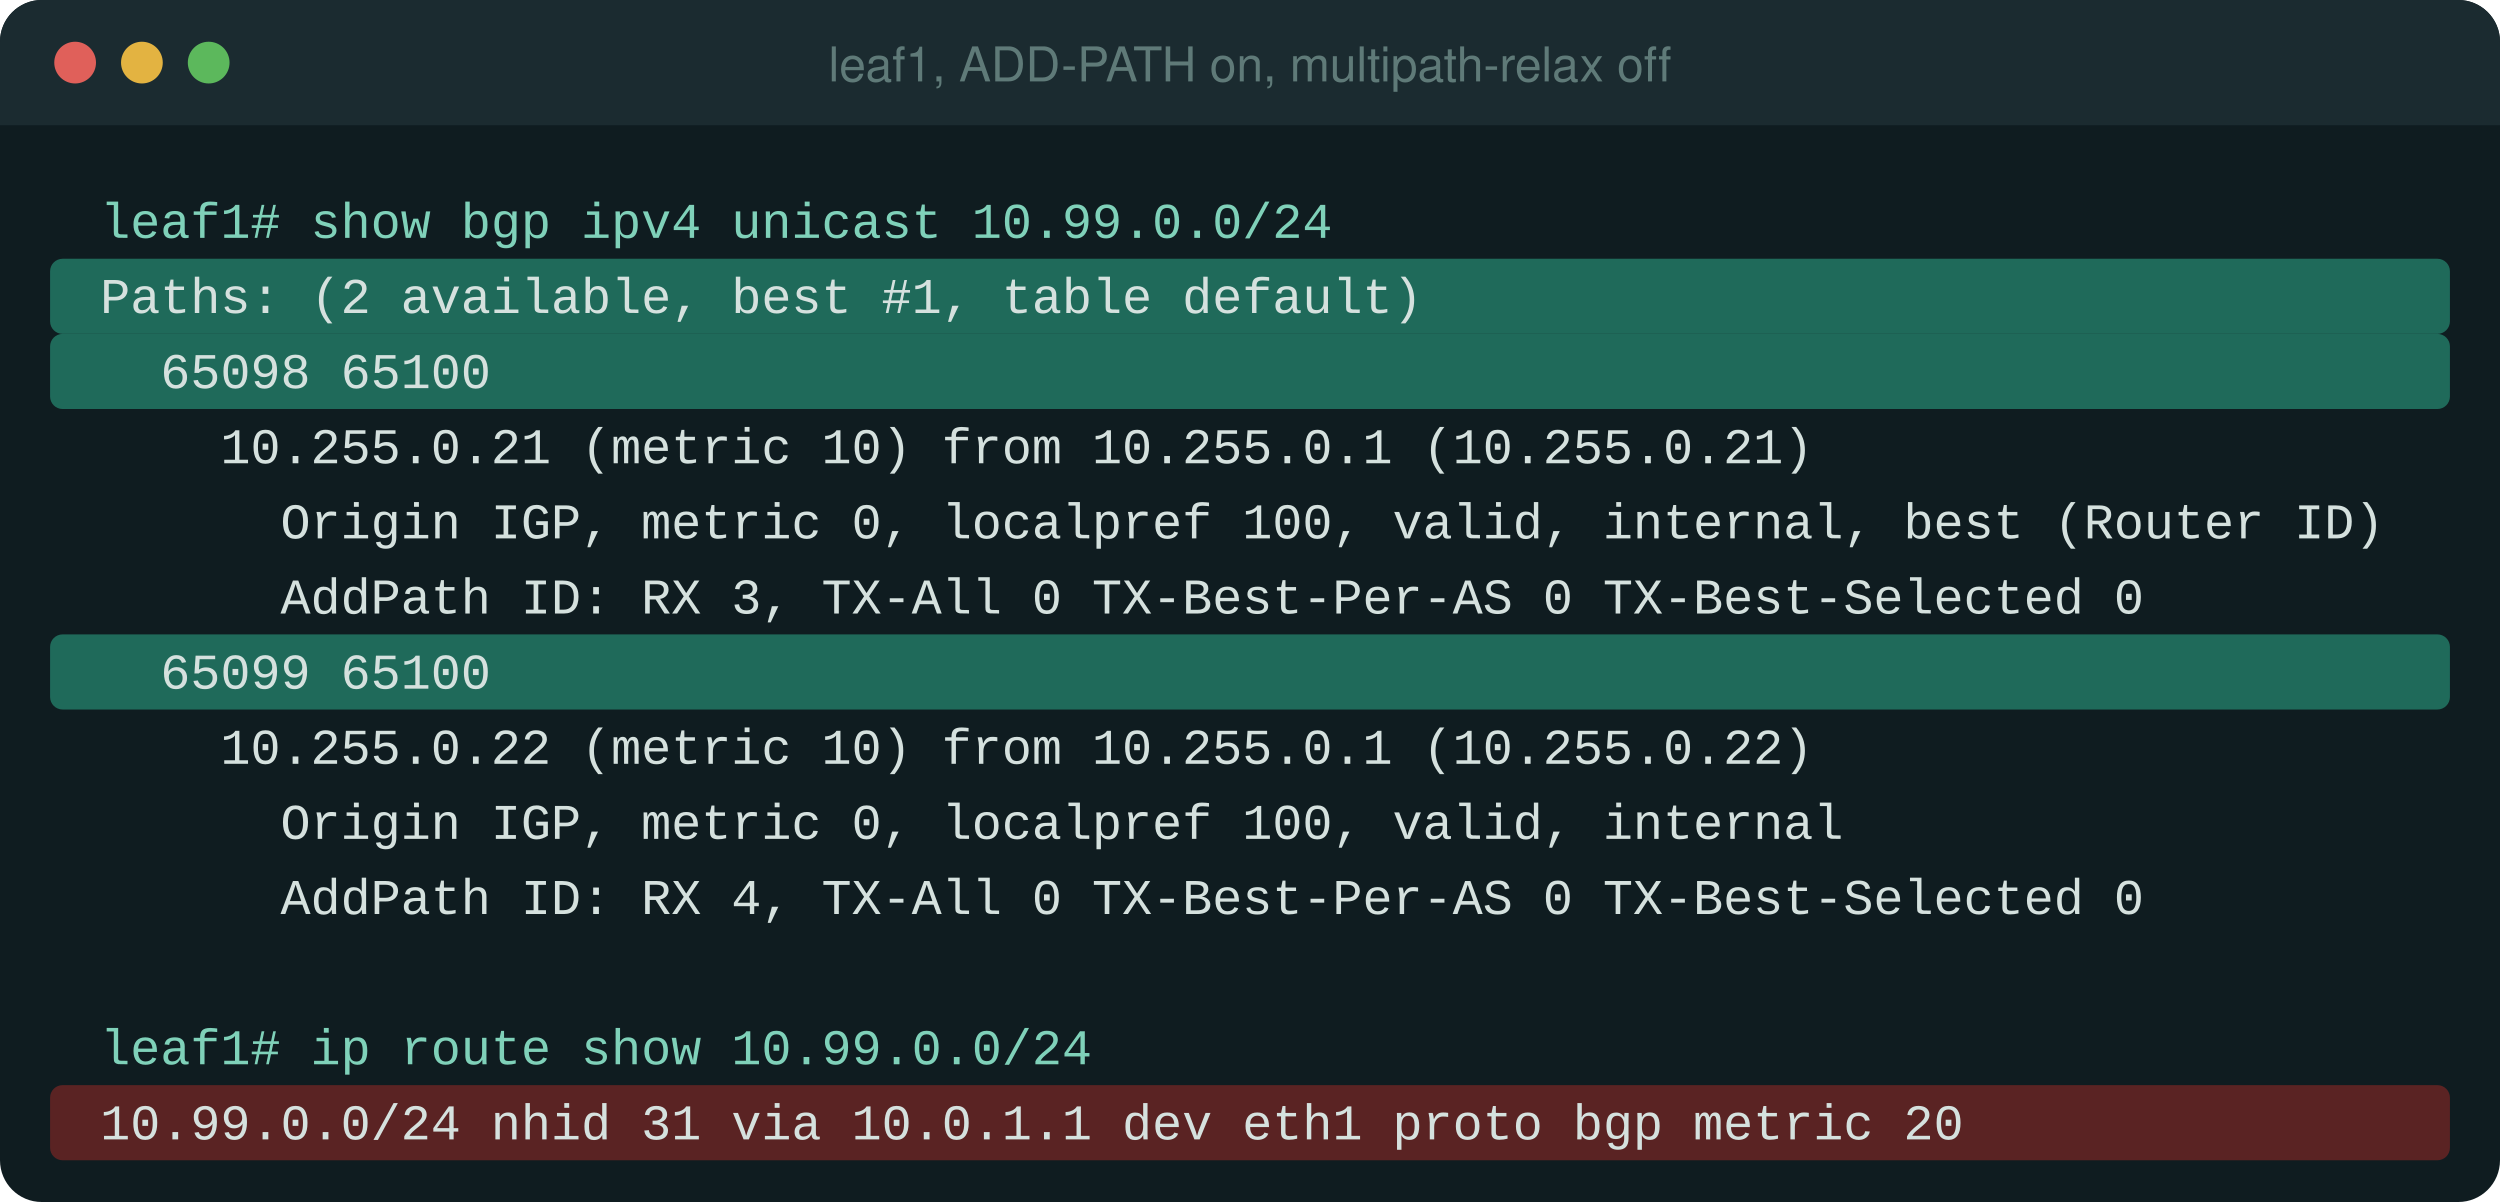
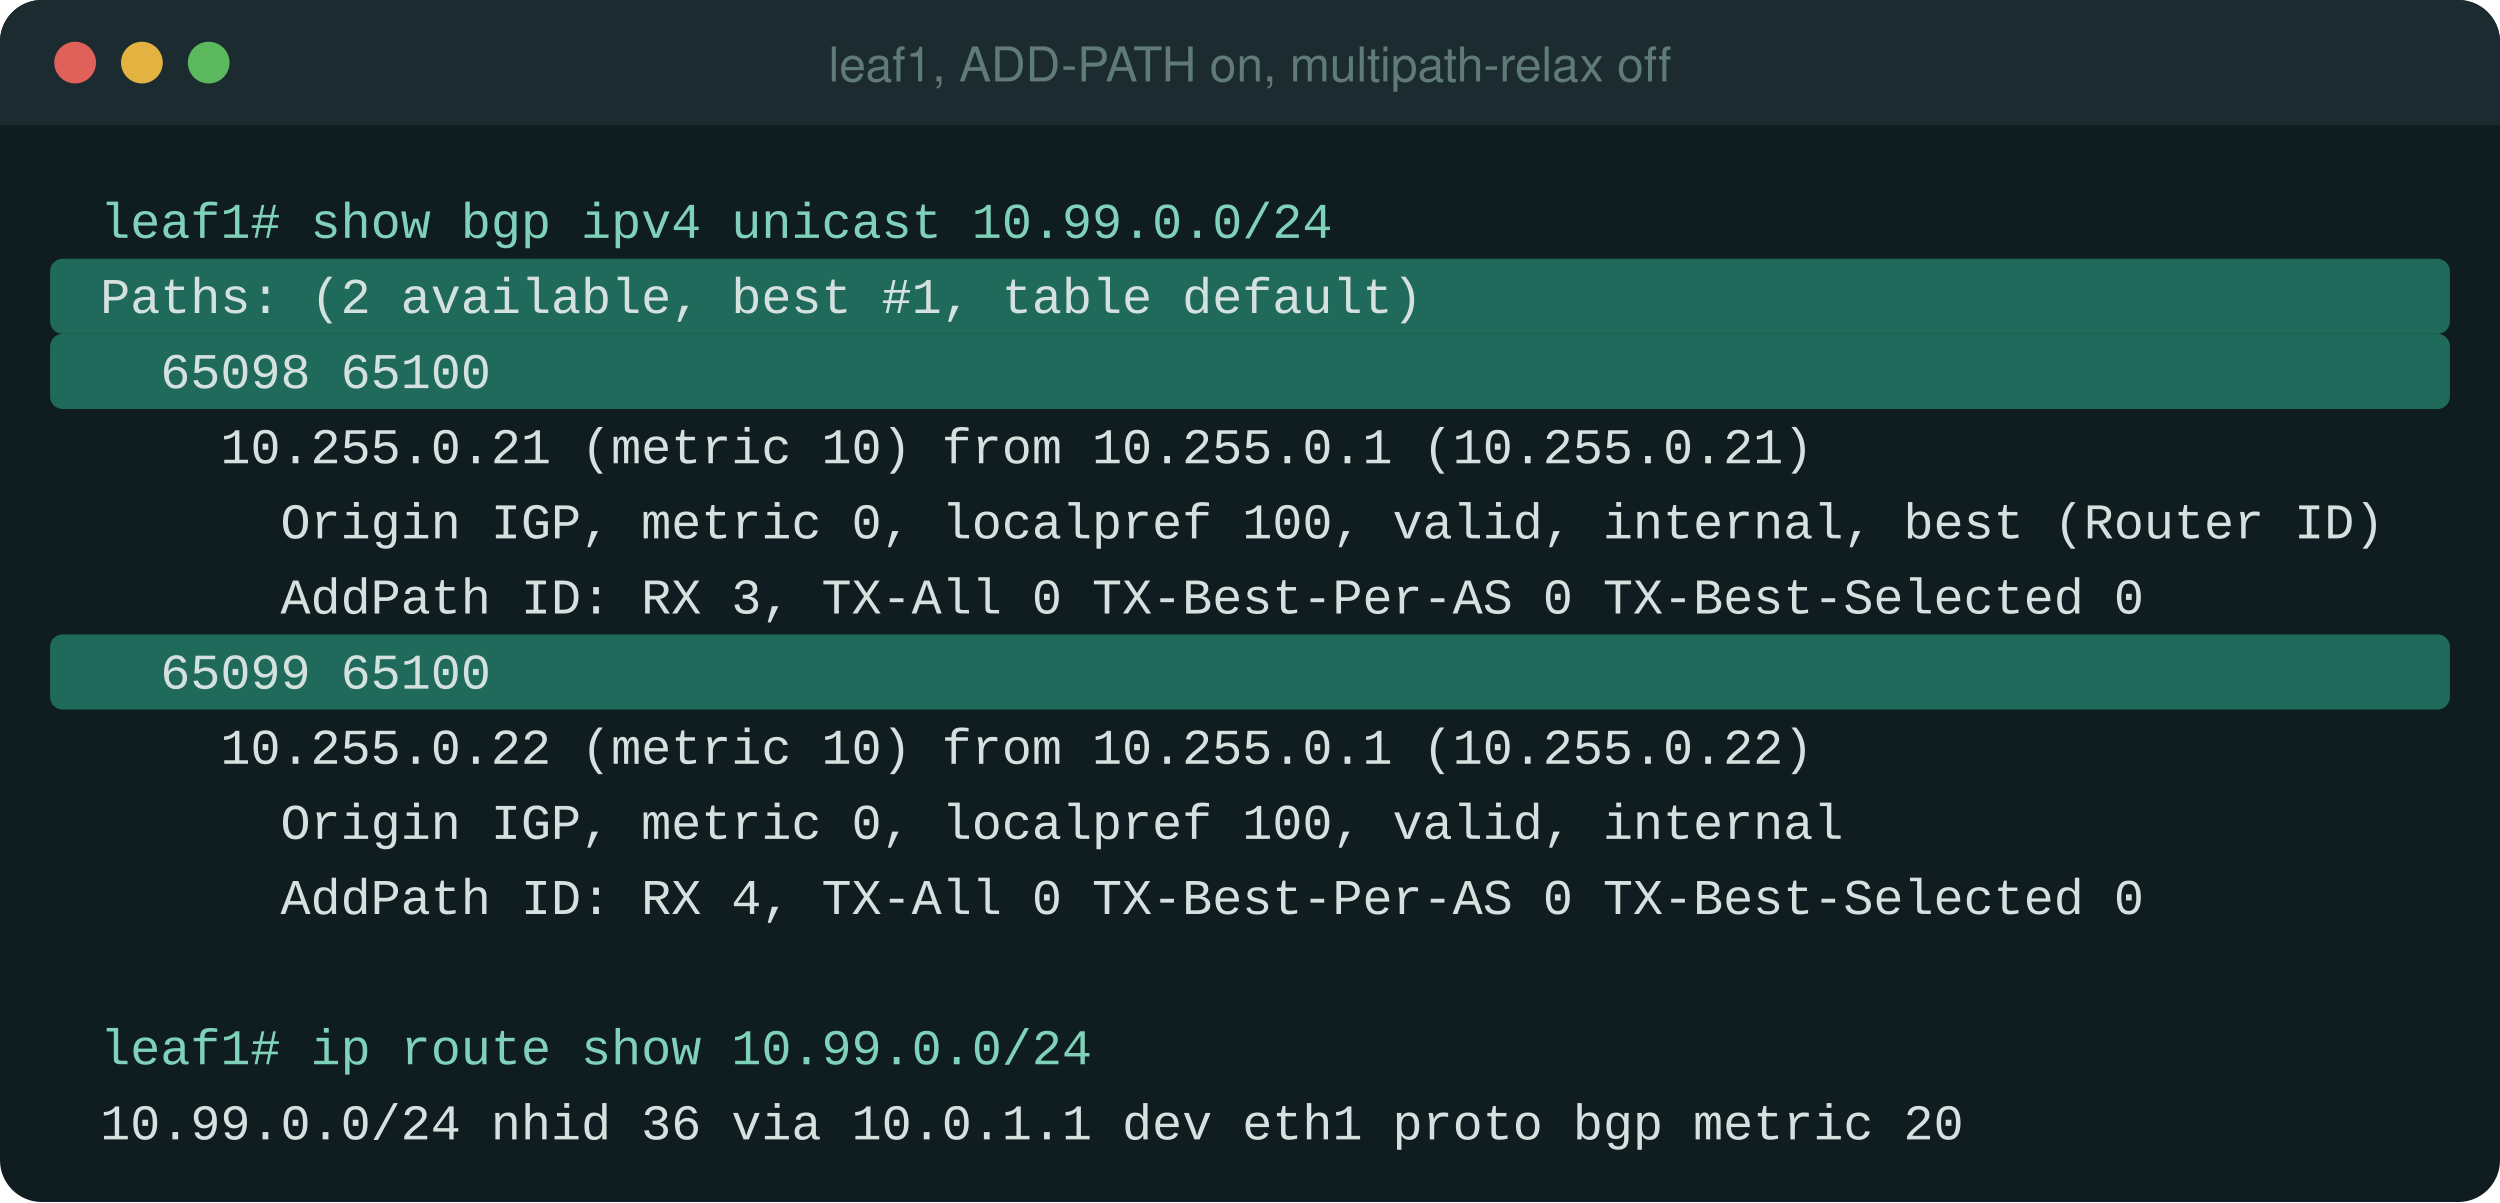
<svg xmlns="http://www.w3.org/2000/svg" width="599" height="288" viewBox="0 0 599 288">
  <rect width="599" height="288" rx="10" fill="#0f1c20" />
  <path d="M0 10a10 10 0 0 1 10-10h579a10 10 0 0 1 10 10v20h-599z" fill="#1b2b30" />
  <circle cx="18" cy="15" r="5" fill="#e0605a" />
  <circle cx="34" cy="15" r="5" fill="#e3b341" />
  <circle cx="50" cy="15" r="5" fill="#5cb85c" />
  <text x="299.5" y="19.5" font-family="Poppins, Helvetica, Arial, sans-serif" font-size="11.5" fill="#5f7a78" text-anchor="middle">leaf1, ADD-PATH on, multipath-relax off</text>
  <text x="24" y="57" font-family="JetBrains Mono, SFMono-Regular, Menlo, Consolas, 'Liberation Mono', monospace" font-size="12" fill="#7fd1b9" xml:space="preserve">leaf1# show bgp ipv4 unicast 10.99.0.0/24</text>
  <rect x="12" y="62" width="575" height="18" rx="3" fill="#1f6a5a" />
  <text x="24" y="75" font-family="JetBrains Mono, SFMono-Regular, Menlo, Consolas, 'Liberation Mono', monospace" font-size="12" fill="#d5e1de" xml:space="preserve">Paths: (2 available, best #1, table default)</text>
  <rect x="12" y="80" width="575" height="18" rx="3" fill="#1f6a5a" />
  <text x="24" y="93" font-family="JetBrains Mono, SFMono-Regular, Menlo, Consolas, 'Liberation Mono', monospace" font-size="12" fill="#d5e1de" xml:space="preserve">  65098 65100</text>
  <text x="24" y="111" font-family="JetBrains Mono, SFMono-Regular, Menlo, Consolas, 'Liberation Mono', monospace" font-size="12" fill="#d5e1de" xml:space="preserve">    10.255.0.21 (metric 10) from 10.255.0.1 (10.255.0.21)</text>
  <text x="24" y="129" font-family="JetBrains Mono, SFMono-Regular, Menlo, Consolas, 'Liberation Mono', monospace" font-size="12" fill="#d5e1de" xml:space="preserve">      Origin IGP, metric 0, localpref 100, valid, internal, best (Router ID)</text>
  <text x="24" y="147" font-family="JetBrains Mono, SFMono-Regular, Menlo, Consolas, 'Liberation Mono', monospace" font-size="12" fill="#d5e1de" xml:space="preserve">      AddPath ID: RX 3, TX-All 0 TX-Best-Per-AS 0 TX-Best-Selected 0</text>
  <rect x="12" y="152" width="575" height="18" rx="3" fill="#1f6a5a" />
  <text x="24" y="165" font-family="JetBrains Mono, SFMono-Regular, Menlo, Consolas, 'Liberation Mono', monospace" font-size="12" fill="#d5e1de" xml:space="preserve">  65099 65100</text>
  <text x="24" y="183" font-family="JetBrains Mono, SFMono-Regular, Menlo, Consolas, 'Liberation Mono', monospace" font-size="12" fill="#d5e1de" xml:space="preserve">    10.255.0.22 (metric 10) from 10.255.0.1 (10.255.0.22)</text>
  <text x="24" y="201" font-family="JetBrains Mono, SFMono-Regular, Menlo, Consolas, 'Liberation Mono', monospace" font-size="12" fill="#d5e1de" xml:space="preserve">      Origin IGP, metric 0, localpref 100, valid, internal</text>
  <text x="24" y="219" font-family="JetBrains Mono, SFMono-Regular, Menlo, Consolas, 'Liberation Mono', monospace" font-size="12" fill="#d5e1de" xml:space="preserve">      AddPath ID: RX 4, TX-All 0 TX-Best-Per-AS 0 TX-Best-Selected 0</text>
  <text x="24" y="237" font-family="JetBrains Mono, SFMono-Regular, Menlo, Consolas, 'Liberation Mono', monospace" font-size="12" fill="#d5e1de" xml:space="preserve" />
  <text x="24" y="255" font-family="JetBrains Mono, SFMono-Regular, Menlo, Consolas, 'Liberation Mono', monospace" font-size="12" fill="#7fd1b9" xml:space="preserve">leaf1# ip route show 10.99.0.0/24</text>
-   <rect x="12" y="260" width="575" height="18" rx="3" fill="#5a2323" />
-   <text x="24" y="273" font-family="JetBrains Mono, SFMono-Regular, Menlo, Consolas, 'Liberation Mono', monospace" font-size="12" fill="#d5e1de" xml:space="preserve">10.99.0.0/24 nhid 31 via 10.0.1.1 dev eth1 proto bgp metric 20</text>
+   <text x="24" y="273" font-family="JetBrains Mono, SFMono-Regular, Menlo, Consolas, 'Liberation Mono', monospace" font-size="12" fill="#d5e1de" xml:space="preserve">10.99.0.0/24 nhid 36 via 10.0.1.1 dev eth1 proto bgp metric 20</text>
</svg>
